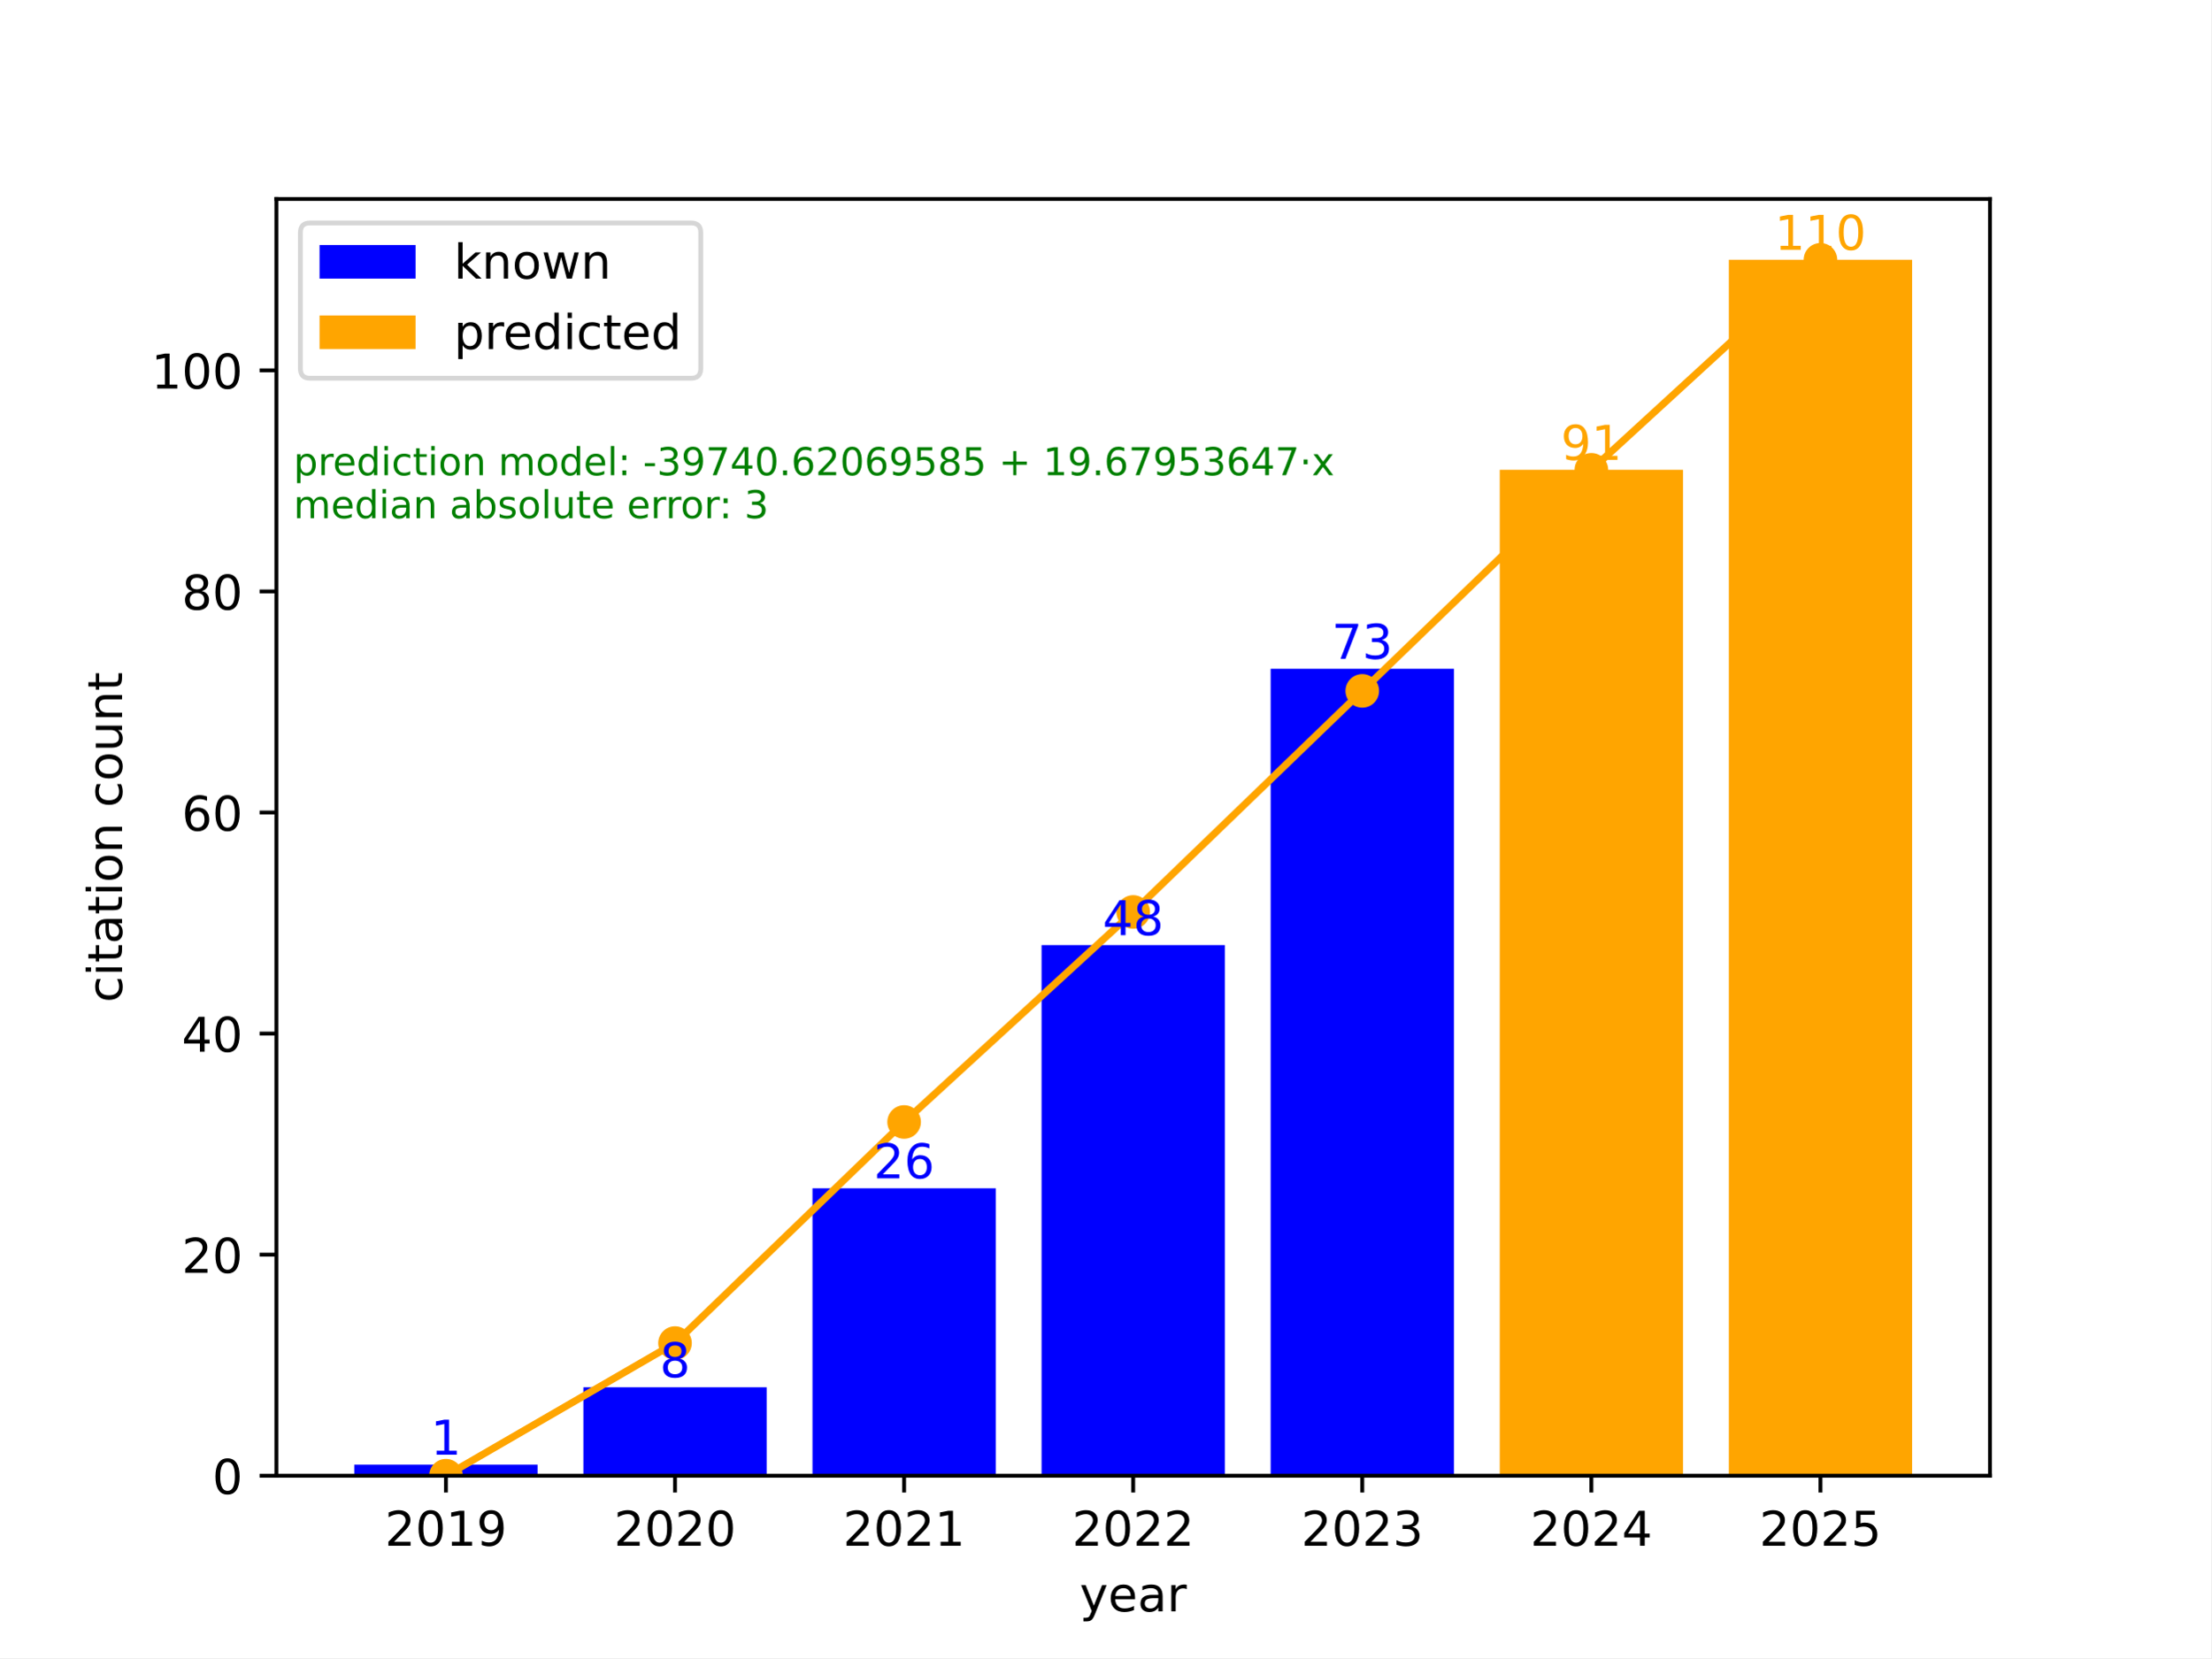
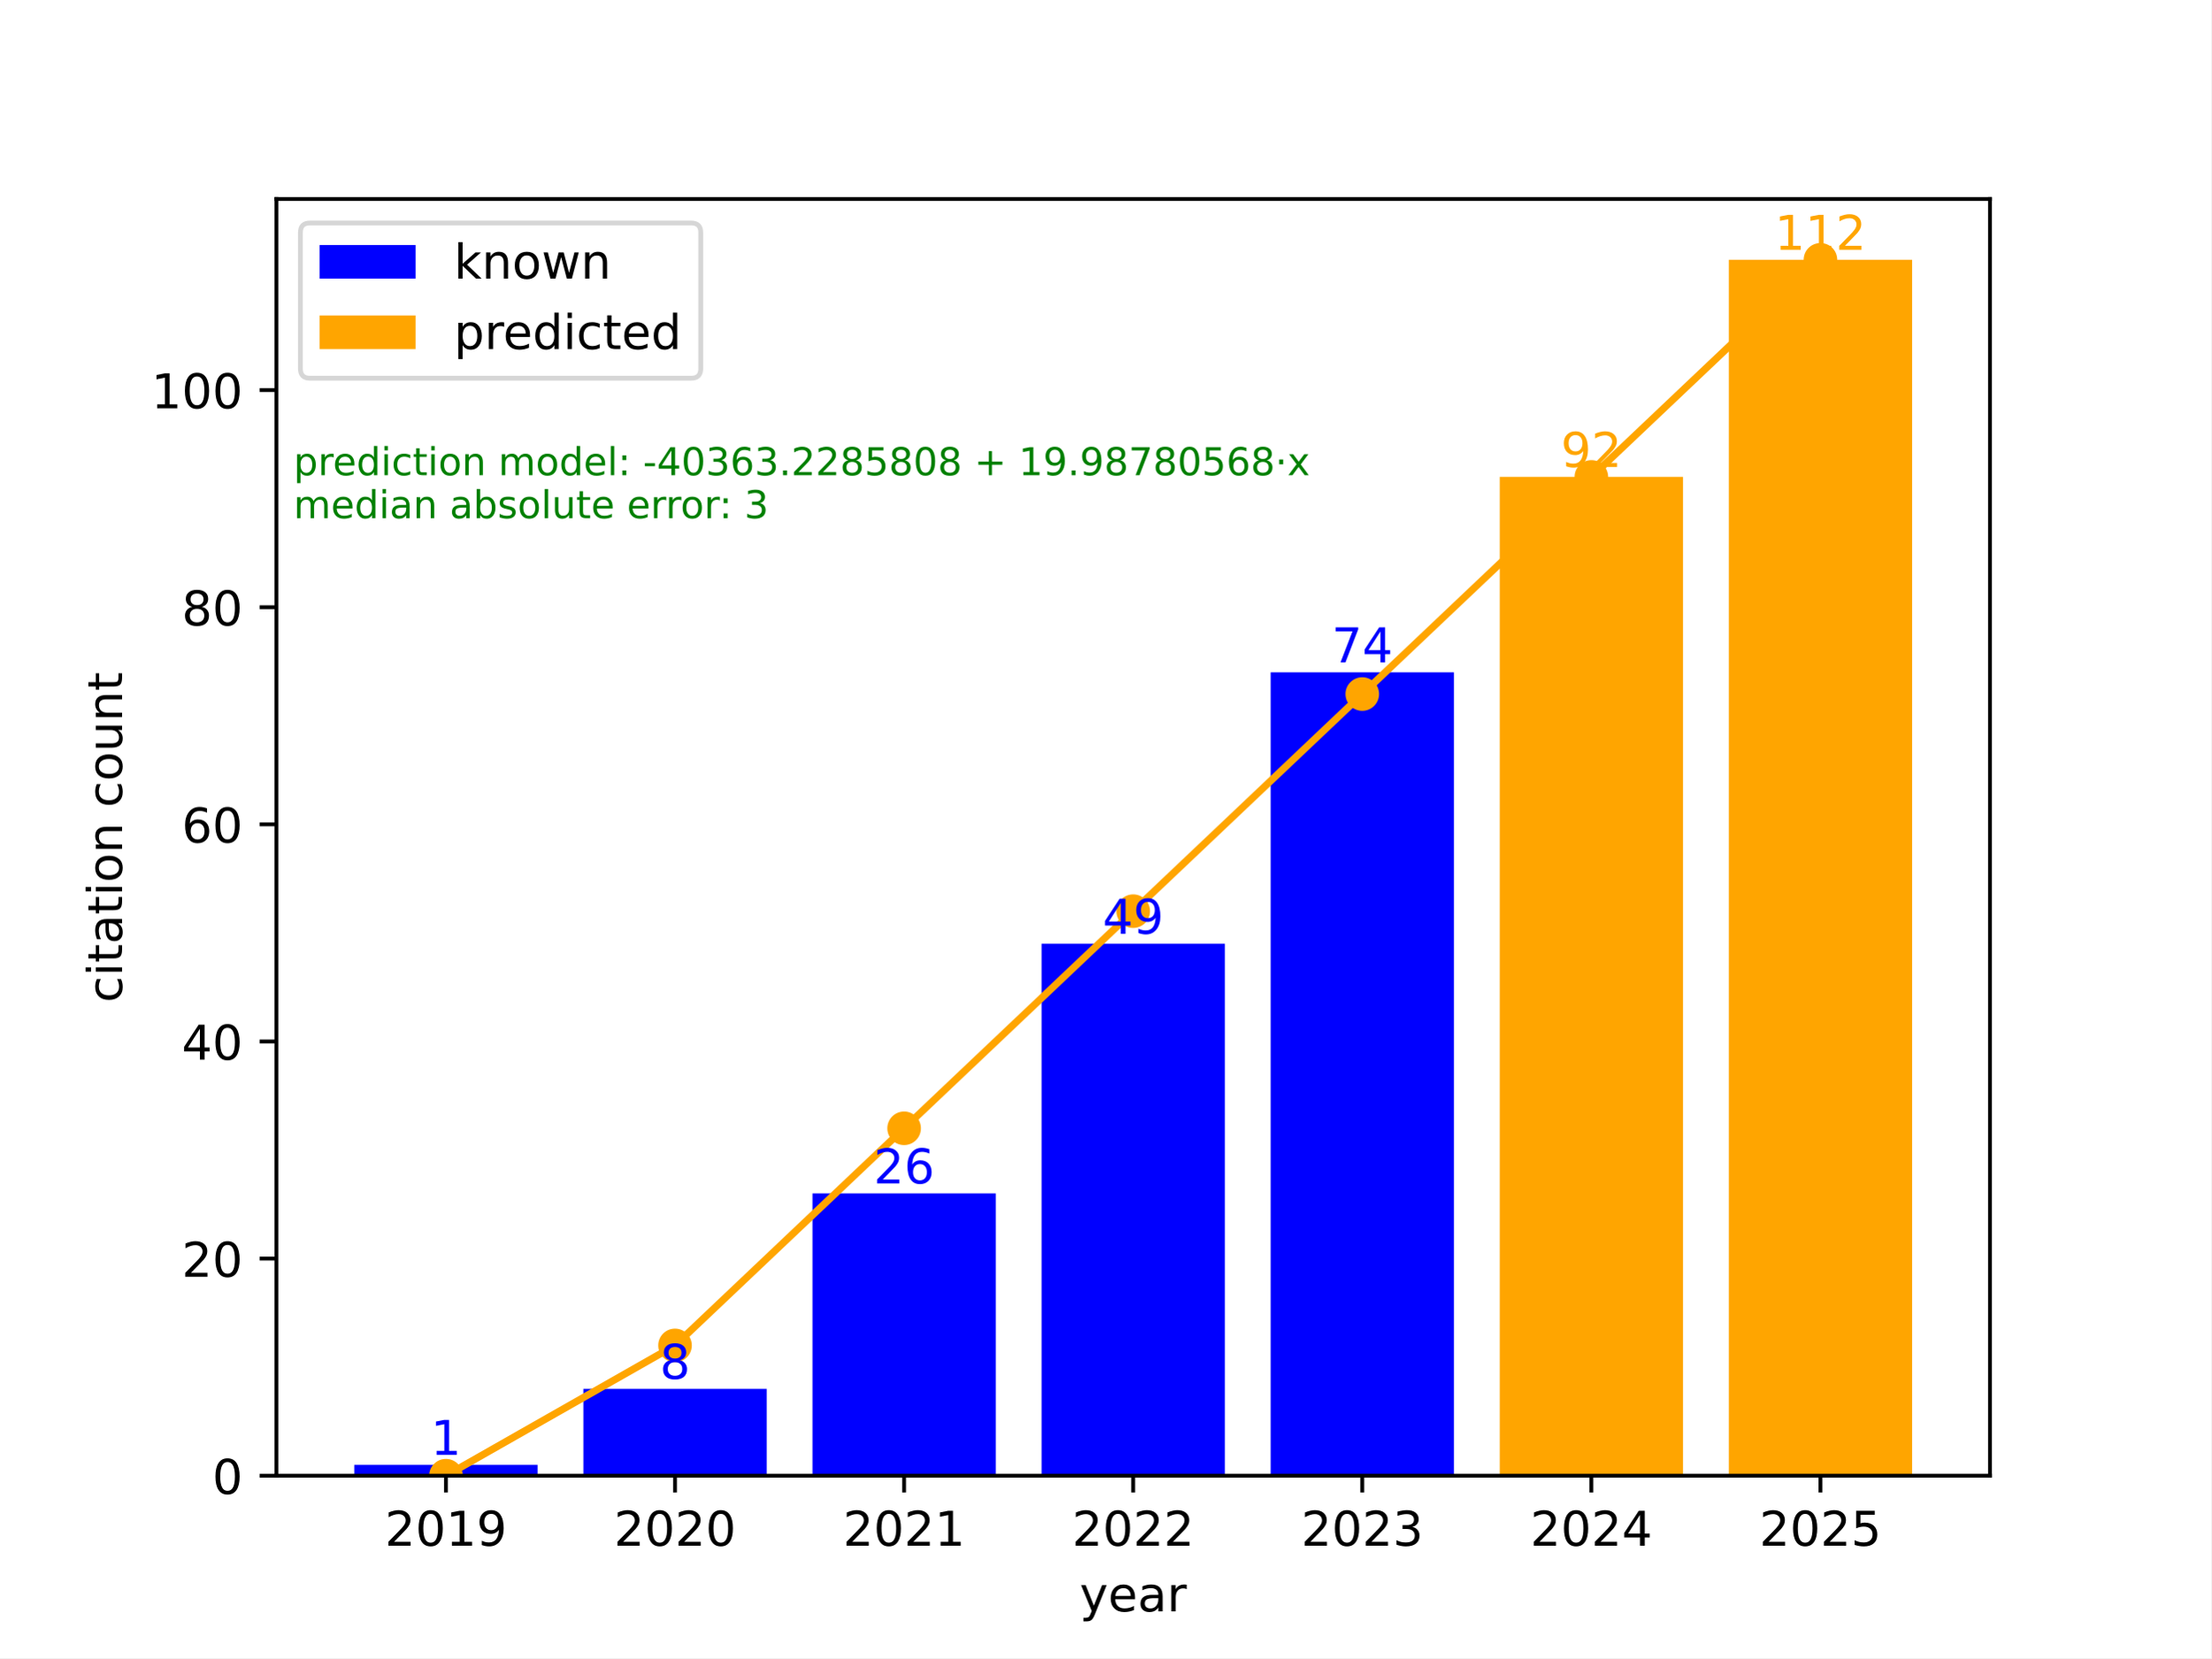
<svg xmlns="http://www.w3.org/2000/svg" xmlns:xlink="http://www.w3.org/1999/xlink" width="460.8pt" height="345.6pt" viewBox="0 0 460.8 345.6" version="1.1">
  <defs>
    <style type="text/css">*{stroke-linejoin: round; stroke-linecap: butt}</style>
  </defs>
  <g id="figure_1">
    <g id="patch_1">
      <path d="M 0 345.6  L 460.8 345.6  L 460.8 0  L 0 0  z " style="fill: #ffffff" />
    </g>
    <g id="axes_1">
      <g id="patch_2">
        <path d="M 57.6 307.584  L 414.72 307.584  L 414.72 41.472  L 57.6 41.472  z " style="fill: #ffffff" />
      </g>
      <g id="patch_3">
-         <path d="M 73.833 307.584  L 112.027 307.584  L 112.027 305.28  L 73.833 305.28  z " clip-path="url(#p1e20d4cf5f)" style="fill: #0000ff" />
+         <path d="M 73.833 307.584  L 112.027 307.584  L 112.027 305.321  L 73.833 305.321  z " clip-path="url(#p5af4ee8d09)" style="fill: #0000ff" />
      </g>
      <g id="patch_4">
-         <path d="M 121.576 307.584  L 159.771 307.584  L 159.771 289.152  L 121.576 289.152  z " clip-path="url(#p1e20d4cf5f)" style="fill: #0000ff" />
+         <path d="M 121.576 307.584  L 159.771 307.584  L 159.771 289.481  L 121.576 289.481  z " clip-path="url(#p5af4ee8d09)" style="fill: #0000ff" />
      </g>
      <g id="patch_5">
-         <path d="M 169.319 307.584  L 207.514 307.584  L 207.514 247.68  L 169.319 247.68  z " clip-path="url(#p1e20d4cf5f)" style="fill: #0000ff" />
+         <path d="M 169.319 307.584  L 207.514 307.584  L 207.514 248.75  L 169.319 248.75  z " clip-path="url(#p5af4ee8d09)" style="fill: #0000ff" />
      </g>
      <g id="patch_6">
-         <path d="M 217.063 307.584  L 255.257 307.584  L 255.257 196.992  L 217.063 196.992  z " clip-path="url(#p1e20d4cf5f)" style="fill: #0000ff" />
+         <path d="M 217.063 307.584  L 255.257 307.584  L 255.257 196.704  L 217.063 196.704  z " clip-path="url(#p5af4ee8d09)" style="fill: #0000ff" />
      </g>
      <g id="patch_7">
-         <path d="M 264.806 307.584  L 303.001 307.584  L 303.001 139.392  L 264.806 139.392  z " clip-path="url(#p1e20d4cf5f)" style="fill: #0000ff" />
+         <path d="M 264.806 307.584  L 303.001 307.584  L 303.001 140.133  L 264.806 140.133  z " clip-path="url(#p5af4ee8d09)" style="fill: #0000ff" />
      </g>
      <g id="patch_8">
-         <path d="M 312.549 307.584  L 350.744 307.584  L 350.744 97.92  L 312.549 97.92  z " clip-path="url(#p1e20d4cf5f)" style="fill: #ffa500" />
+         <path d="M 312.549 307.584  L 350.744 307.584  L 350.744 99.401  L 312.549 99.401  z " clip-path="url(#p5af4ee8d09)" style="fill: #ffa500" />
      </g>
      <g id="patch_9">
-         <path d="M 360.293 307.584  L 398.487 307.584  L 398.487 54.144  L 360.293 54.144  z " clip-path="url(#p1e20d4cf5f)" style="fill: #ffa500" />
+         <path d="M 360.293 307.584  L 398.487 307.584  L 398.487 54.144  L 360.293 54.144  z " clip-path="url(#p5af4ee8d09)" style="fill: #ffa500" />
      </g>
      <g id="PathCollection_1">
        <defs>
-           <path id="m27662191f9" d="M 0 3  C 0.796 3 1.559 2.684 2.121 2.121  C 2.684 1.559 3 0.796 3 0  C 3 -0.796 2.684 -1.559 2.121 -2.121  C 1.559 -2.684 0.796 -3 0 -3  C -0.796 -3 -1.559 -2.684 -2.121 -2.121  C -2.684 -1.559 -3 -0.796 -3 0  C -3 0.796 -2.684 1.559 -2.121 2.121  C -1.559 2.684 -0.796 3 0 3  z " style="stroke: #ffa500" />
+           <path id="m405828adc3" d="M 0 3  C 0.796 3 1.559 2.684 2.121 2.121  C 2.684 1.559 3 0.796 3 0  C 3 -0.796 2.684 -1.559 2.121 -2.121  C 1.559 -2.684 0.796 -3 0 -3  C -0.796 -3 -1.559 -2.684 -2.121 -2.121  C -2.684 -1.559 -3 -0.796 -3 0  C -3 0.796 -2.684 1.559 -2.121 2.121  C -1.559 2.684 -0.796 3 0 3  z " style="stroke: #ffa500" />
        </defs>
-         <g clip-path="url(#p1e20d4cf5f)">
-           <use xlink:href="#m27662191f9" x="92.93" y="307.584" style="fill: #ffa500; stroke: #ffa500" />
-           <use xlink:href="#m27662191f9" x="140.673" y="279.936" style="fill: #ffa500; stroke: #ffa500" />
-           <use xlink:href="#m27662191f9" x="188.417" y="233.856" style="fill: #ffa500; stroke: #ffa500" />
-           <use xlink:href="#m27662191f9" x="236.16" y="190.08" style="fill: #ffa500; stroke: #ffa500" />
-           <use xlink:href="#m27662191f9" x="283.903" y="144" style="fill: #ffa500; stroke: #ffa500" />
-           <use xlink:href="#m27662191f9" x="331.647" y="97.92" style="fill: #ffa500; stroke: #ffa500" />
-           <use xlink:href="#m27662191f9" x="379.39" y="54.144" style="fill: #ffa500; stroke: #ffa500" />
+         <g clip-path="url(#p5af4ee8d09)">
+           <use xlink:href="#m405828adc3" x="92.93" y="307.584" style="fill: #ffa500; stroke: #ffa500" />
+           <use xlink:href="#m405828adc3" x="140.673" y="280.43" style="fill: #ffa500; stroke: #ffa500" />
+           <use xlink:href="#m405828adc3" x="188.417" y="235.173" style="fill: #ffa500; stroke: #ffa500" />
+           <use xlink:href="#m405828adc3" x="236.16" y="189.915" style="fill: #ffa500; stroke: #ffa500" />
+           <use xlink:href="#m405828adc3" x="283.903" y="144.658" style="fill: #ffa500; stroke: #ffa500" />
+           <use xlink:href="#m405828adc3" x="331.647" y="99.401" style="fill: #ffa500; stroke: #ffa500" />
+           <use xlink:href="#m405828adc3" x="379.39" y="54.144" style="fill: #ffa500; stroke: #ffa500" />
        </g>
      </g>
      <g id="matplotlib.axis_1">
        <g id="xtick_1">
          <g id="line2d_1">
            <defs>
-               <path id="m9b0acb7025" d="M 0 0  L 0 3.5  " style="stroke: #000000; stroke-width: 0.8" />
+               <path id="mcadbe5f13e" d="M 0 0  L 0 3.5  " style="stroke: #000000; stroke-width: 0.8" />
            </defs>
            <g>
-               <use xlink:href="#m9b0acb7025" x="92.93" y="307.584" style="stroke: #000000; stroke-width: 0.8" />
+               <use xlink:href="#mcadbe5f13e" x="92.93" y="307.584" style="stroke: #000000; stroke-width: 0.8" />
            </g>
          </g>
          <g id="text_1">
            <g transform="translate(80.20505 322.1824) scale(0.1 -0.1)">
              <defs>
                <path id="DejaVuSans-32" d="M 1228 531  L 3431 531  L 3431 0  L 469 0  L 469 531  Q 828 903 1448 1529  Q 2069 2156 2228 2338  Q 2531 2678 2651 2914  Q 2772 3150 2772 3378  Q 2772 3750 2511 3984  Q 2250 4219 1831 4219  Q 1534 4219 1204 4116  Q 875 4013 500 3803  L 500 4441  Q 881 4594 1212 4672  Q 1544 4750 1819 4750  Q 2544 4750 2975 4387  Q 3406 4025 3406 3419  Q 3406 3131 3298 2873  Q 3191 2616 2906 2266  Q 2828 2175 2409 1742  Q 1991 1309 1228 531  z " transform="scale(0.015625)" />
                <path id="DejaVuSans-30" d="M 2034 4250  Q 1547 4250 1301 3770  Q 1056 3291 1056 2328  Q 1056 1369 1301 889  Q 1547 409 2034 409  Q 2525 409 2770 889  Q 3016 1369 3016 2328  Q 3016 3291 2770 3770  Q 2525 4250 2034 4250  z M 2034 4750  Q 2819 4750 3233 4129  Q 3647 3509 3647 2328  Q 3647 1150 3233 529  Q 2819 -91 2034 -91  Q 1250 -91 836 529  Q 422 1150 422 2328  Q 422 3509 836 4129  Q 1250 4750 2034 4750  z " transform="scale(0.015625)" />
                <path id="DejaVuSans-31" d="M 794 531  L 1825 531  L 1825 4091  L 703 3866  L 703 4441  L 1819 4666  L 2450 4666  L 2450 531  L 3481 531  L 3481 0  L 794 0  L 794 531  z " transform="scale(0.015625)" />
                <path id="DejaVuSans-39" d="M 703 97  L 703 672  Q 941 559 1184 500  Q 1428 441 1663 441  Q 2288 441 2617 861  Q 2947 1281 2994 2138  Q 2813 1869 2534 1725  Q 2256 1581 1919 1581  Q 1219 1581 811 2004  Q 403 2428 403 3163  Q 403 3881 828 4315  Q 1253 4750 1959 4750  Q 2769 4750 3195 4129  Q 3622 3509 3622 2328  Q 3622 1225 3098 567  Q 2575 -91 1691 -91  Q 1453 -91 1209 -44  Q 966 3 703 97  z M 1959 2075  Q 2384 2075 2632 2365  Q 2881 2656 2881 3163  Q 2881 3666 2632 3958  Q 2384 4250 1959 4250  Q 1534 4250 1286 3958  Q 1038 3666 1038 3163  Q 1038 2656 1286 2365  Q 1534 2075 1959 2075  z " transform="scale(0.015625)" />
              </defs>
              <use xlink:href="#DejaVuSans-32" />
              <use xlink:href="#DejaVuSans-30" x="63.623" />
              <use xlink:href="#DejaVuSans-31" x="127.246" />
              <use xlink:href="#DejaVuSans-39" x="190.869" />
            </g>
          </g>
        </g>
        <g id="xtick_2">
          <g id="line2d_2">
            <g>
-               <use xlink:href="#m9b0acb7025" x="140.673" y="307.584" style="stroke: #000000; stroke-width: 0.8" />
+               <use xlink:href="#mcadbe5f13e" x="140.673" y="307.584" style="stroke: #000000; stroke-width: 0.8" />
            </g>
          </g>
          <g id="text_2">
            <g transform="translate(127.9484 322.1824) scale(0.1 -0.1)">
              <use xlink:href="#DejaVuSans-32" />
              <use xlink:href="#DejaVuSans-30" x="63.623" />
              <use xlink:href="#DejaVuSans-32" x="127.246" />
              <use xlink:href="#DejaVuSans-30" x="190.869" />
            </g>
          </g>
        </g>
        <g id="xtick_3">
          <g id="line2d_3">
            <g>
-               <use xlink:href="#m9b0acb7025" x="188.417" y="307.584" style="stroke: #000000; stroke-width: 0.8" />
+               <use xlink:href="#mcadbe5f13e" x="188.417" y="307.584" style="stroke: #000000; stroke-width: 0.8" />
            </g>
          </g>
          <g id="text_3">
            <g transform="translate(175.6917 322.1824) scale(0.1 -0.1)">
              <use xlink:href="#DejaVuSans-32" />
              <use xlink:href="#DejaVuSans-30" x="63.623" />
              <use xlink:href="#DejaVuSans-32" x="127.246" />
              <use xlink:href="#DejaVuSans-31" x="190.869" />
            </g>
          </g>
        </g>
        <g id="xtick_4">
          <g id="line2d_4">
            <g>
-               <use xlink:href="#m9b0acb7025" x="236.16" y="307.584" style="stroke: #000000; stroke-width: 0.8" />
+               <use xlink:href="#mcadbe5f13e" x="236.16" y="307.584" style="stroke: #000000; stroke-width: 0.8" />
            </g>
          </g>
          <g id="text_4">
            <g transform="translate(223.435 322.1824) scale(0.1 -0.1)">
              <use xlink:href="#DejaVuSans-32" />
              <use xlink:href="#DejaVuSans-30" x="63.623" />
              <use xlink:href="#DejaVuSans-32" x="127.246" />
              <use xlink:href="#DejaVuSans-32" x="190.869" />
            </g>
          </g>
        </g>
        <g id="xtick_5">
          <g id="line2d_5">
            <g>
-               <use xlink:href="#m9b0acb7025" x="283.903" y="307.584" style="stroke: #000000; stroke-width: 0.8" />
+               <use xlink:href="#mcadbe5f13e" x="283.903" y="307.584" style="stroke: #000000; stroke-width: 0.8" />
            </g>
          </g>
          <g id="text_5">
            <g transform="translate(271.1783 322.1824) scale(0.1 -0.1)">
              <defs>
                <path id="DejaVuSans-33" d="M 2597 2516  Q 3050 2419 3304 2112  Q 3559 1806 3559 1356  Q 3559 666 3084 287  Q 2609 -91 1734 -91  Q 1441 -91 1130 -33  Q 819 25 488 141  L 488 750  Q 750 597 1062 519  Q 1375 441 1716 441  Q 2309 441 2620 675  Q 2931 909 2931 1356  Q 2931 1769 2642 2001  Q 2353 2234 1838 2234  L 1294 2234  L 1294 2753  L 1863 2753  Q 2328 2753 2575 2939  Q 2822 3125 2822 3475  Q 2822 3834 2567 4026  Q 2313 4219 1838 4219  Q 1578 4219 1281 4162  Q 984 4106 628 3988  L 628 4550  Q 988 4650 1302 4700  Q 1616 4750 1894 4750  Q 2613 4750 3031 4423  Q 3450 4097 3450 3541  Q 3450 3153 3228 2886  Q 3006 2619 2597 2516  z " transform="scale(0.015625)" />
              </defs>
              <use xlink:href="#DejaVuSans-32" />
              <use xlink:href="#DejaVuSans-30" x="63.623" />
              <use xlink:href="#DejaVuSans-32" x="127.246" />
              <use xlink:href="#DejaVuSans-33" x="190.869" />
            </g>
          </g>
        </g>
        <g id="xtick_6">
          <g id="line2d_6">
            <g>
-               <use xlink:href="#m9b0acb7025" x="331.647" y="307.584" style="stroke: #000000; stroke-width: 0.8" />
+               <use xlink:href="#mcadbe5f13e" x="331.647" y="307.584" style="stroke: #000000; stroke-width: 0.8" />
            </g>
          </g>
          <g id="text_6">
            <g transform="translate(318.9216 322.1824) scale(0.1 -0.1)">
              <defs>
                <path id="DejaVuSans-34" d="M 2419 4116  L 825 1625  L 2419 1625  L 2419 4116  z M 2253 4666  L 3047 4666  L 3047 1625  L 3713 1625  L 3713 1100  L 3047 1100  L 3047 0  L 2419 0  L 2419 1100  L 313 1100  L 313 1709  L 2253 4666  z " transform="scale(0.015625)" />
              </defs>
              <use xlink:href="#DejaVuSans-32" />
              <use xlink:href="#DejaVuSans-30" x="63.623" />
              <use xlink:href="#DejaVuSans-32" x="127.246" />
              <use xlink:href="#DejaVuSans-34" x="190.869" />
            </g>
          </g>
        </g>
        <g id="xtick_7">
          <g id="line2d_7">
            <g>
-               <use xlink:href="#m9b0acb7025" x="379.39" y="307.584" style="stroke: #000000; stroke-width: 0.8" />
+               <use xlink:href="#mcadbe5f13e" x="379.39" y="307.584" style="stroke: #000000; stroke-width: 0.8" />
            </g>
          </g>
          <g id="text_7">
            <g transform="translate(366.6649 322.1824) scale(0.1 -0.1)">
              <defs>
                <path id="DejaVuSans-35" d="M 691 4666  L 3169 4666  L 3169 4134  L 1269 4134  L 1269 2991  Q 1406 3038 1543 3061  Q 1681 3084 1819 3084  Q 2600 3084 3056 2656  Q 3513 2228 3513 1497  Q 3513 744 3044 326  Q 2575 -91 1722 -91  Q 1428 -91 1123 -41  Q 819 9 494 109  L 494 744  Q 775 591 1075 516  Q 1375 441 1709 441  Q 2250 441 2565 725  Q 2881 1009 2881 1497  Q 2881 1984 2565 2268  Q 2250 2553 1709 2553  Q 1456 2553 1204 2497  Q 953 2441 691 2322  L 691 4666  z " transform="scale(0.015625)" />
              </defs>
              <use xlink:href="#DejaVuSans-32" />
              <use xlink:href="#DejaVuSans-30" x="63.623" />
              <use xlink:href="#DejaVuSans-32" x="127.246" />
              <use xlink:href="#DejaVuSans-35" x="190.869" />
            </g>
          </g>
        </g>
        <g id="text_8">
          <g transform="translate(225.0045 335.8606) scale(0.1 -0.1)">
            <defs>
              <path id="DejaVuSans-79" d="M 2059 -325  Q 1816 -950 1584 -1140  Q 1353 -1331 966 -1331  L 506 -1331  L 506 -850  L 844 -850  Q 1081 -850 1212 -737  Q 1344 -625 1503 -206  L 1606 56  L 191 3500  L 800 3500  L 1894 763  L 2988 3500  L 3597 3500  L 2059 -325  z " transform="scale(0.015625)" />
              <path id="DejaVuSans-65" d="M 3597 1894  L 3597 1613  L 953 1613  Q 991 1019 1311 708  Q 1631 397 2203 397  Q 2534 397 2845 478  Q 3156 559 3463 722  L 3463 178  Q 3153 47 2828 -22  Q 2503 -91 2169 -91  Q 1331 -91 842 396  Q 353 884 353 1716  Q 353 2575 817 3079  Q 1281 3584 2069 3584  Q 2775 3584 3186 3129  Q 3597 2675 3597 1894  z M 3022 2063  Q 3016 2534 2758 2815  Q 2500 3097 2075 3097  Q 1594 3097 1305 2825  Q 1016 2553 972 2059  L 3022 2063  z " transform="scale(0.015625)" />
              <path id="DejaVuSans-61" d="M 2194 1759  Q 1497 1759 1228 1600  Q 959 1441 959 1056  Q 959 750 1161 570  Q 1363 391 1709 391  Q 2188 391 2477 730  Q 2766 1069 2766 1631  L 2766 1759  L 2194 1759  z M 3341 1997  L 3341 0  L 2766 0  L 2766 531  Q 2569 213 2275 61  Q 1981 -91 1556 -91  Q 1019 -91 701 211  Q 384 513 384 1019  Q 384 1609 779 1909  Q 1175 2209 1959 2209  L 2766 2209  L 2766 2266  Q 2766 2663 2505 2880  Q 2244 3097 1772 3097  Q 1472 3097 1187 3025  Q 903 2953 641 2809  L 641 3341  Q 956 3463 1253 3523  Q 1550 3584 1831 3584  Q 2591 3584 2966 3190  Q 3341 2797 3341 1997  z " transform="scale(0.015625)" />
              <path id="DejaVuSans-72" d="M 2631 2963  Q 2534 3019 2420 3045  Q 2306 3072 2169 3072  Q 1681 3072 1420 2755  Q 1159 2438 1159 1844  L 1159 0  L 581 0  L 581 3500  L 1159 3500  L 1159 2956  Q 1341 3275 1631 3429  Q 1922 3584 2338 3584  Q 2397 3584 2469 3576  Q 2541 3569 2628 3553  L 2631 2963  z " transform="scale(0.015625)" />
            </defs>
            <use xlink:href="#DejaVuSans-79" />
            <use xlink:href="#DejaVuSans-65" x="59.18" />
            <use xlink:href="#DejaVuSans-61" x="120.703" />
            <use xlink:href="#DejaVuSans-72" x="181.982" />
          </g>
        </g>
      </g>
      <g id="matplotlib.axis_2">
        <g id="ytick_1">
          <g id="line2d_8">
            <defs>
-               <path id="mfcc739444a" d="M 0 0  L -3.5 0  " style="stroke: #000000; stroke-width: 0.8" />
+               <path id="mfde6948ebb" d="M 0 0  L -3.5 0  " style="stroke: #000000; stroke-width: 0.8" />
            </defs>
            <g>
-               <use xlink:href="#mfcc739444a" x="57.6" y="307.584" style="stroke: #000000; stroke-width: 0.8" />
+               <use xlink:href="#mfde6948ebb" x="57.6" y="307.584" style="stroke: #000000; stroke-width: 0.8" />
            </g>
          </g>
          <g id="text_9">
            <g transform="translate(44.2375 311.3832) scale(0.1 -0.1)">
              <use xlink:href="#DejaVuSans-30" />
            </g>
          </g>
        </g>
        <g id="ytick_2">
          <g id="line2d_9">
            <g>
-               <use xlink:href="#mfcc739444a" x="57.6" y="261.504" style="stroke: #000000; stroke-width: 0.8" />
+               <use xlink:href="#mfde6948ebb" x="57.6" y="262.327" style="stroke: #000000; stroke-width: 0.8" />
            </g>
          </g>
          <g id="text_10">
-             <g transform="translate(37.875 265.3032) scale(0.1 -0.1)">
+             <g transform="translate(37.875 266.1261) scale(0.1 -0.1)">
              <use xlink:href="#DejaVuSans-32" />
              <use xlink:href="#DejaVuSans-30" x="63.623" />
            </g>
          </g>
        </g>
        <g id="ytick_3">
          <g id="line2d_10">
            <g>
-               <use xlink:href="#mfcc739444a" x="57.6" y="215.424" style="stroke: #000000; stroke-width: 0.8" />
+               <use xlink:href="#mfde6948ebb" x="57.6" y="217.07" style="stroke: #000000; stroke-width: 0.8" />
            </g>
          </g>
          <g id="text_11">
-             <g transform="translate(37.875 219.2232) scale(0.1 -0.1)">
+             <g transform="translate(37.875 220.8689) scale(0.1 -0.1)">
              <use xlink:href="#DejaVuSans-34" />
              <use xlink:href="#DejaVuSans-30" x="63.623" />
            </g>
          </g>
        </g>
        <g id="ytick_4">
          <g id="line2d_11">
            <g>
-               <use xlink:href="#mfcc739444a" x="57.6" y="169.344" style="stroke: #000000; stroke-width: 0.8" />
+               <use xlink:href="#mfde6948ebb" x="57.6" y="171.813" style="stroke: #000000; stroke-width: 0.8" />
            </g>
          </g>
          <g id="text_12">
-             <g transform="translate(37.875 173.1432) scale(0.1 -0.1)">
+             <g transform="translate(37.875 175.6118) scale(0.1 -0.1)">
              <defs>
                <path id="DejaVuSans-36" d="M 2113 2584  Q 1688 2584 1439 2293  Q 1191 2003 1191 1497  Q 1191 994 1439 701  Q 1688 409 2113 409  Q 2538 409 2786 701  Q 3034 994 3034 1497  Q 3034 2003 2786 2293  Q 2538 2584 2113 2584  z M 3366 4563  L 3366 3988  Q 3128 4100 2886 4159  Q 2644 4219 2406 4219  Q 1781 4219 1451 3797  Q 1122 3375 1075 2522  Q 1259 2794 1537 2939  Q 1816 3084 2150 3084  Q 2853 3084 3261 2657  Q 3669 2231 3669 1497  Q 3669 778 3244 343  Q 2819 -91 2113 -91  Q 1303 -91 875 529  Q 447 1150 447 2328  Q 447 3434 972 4092  Q 1497 4750 2381 4750  Q 2619 4750 2861 4703  Q 3103 4656 3366 4563  z " transform="scale(0.015625)" />
              </defs>
              <use xlink:href="#DejaVuSans-36" />
              <use xlink:href="#DejaVuSans-30" x="63.623" />
            </g>
          </g>
        </g>
        <g id="ytick_5">
          <g id="line2d_12">
            <g>
-               <use xlink:href="#mfcc739444a" x="57.6" y="123.264" style="stroke: #000000; stroke-width: 0.8" />
+               <use xlink:href="#mfde6948ebb" x="57.6" y="126.555" style="stroke: #000000; stroke-width: 0.8" />
            </g>
          </g>
          <g id="text_13">
-             <g transform="translate(37.875 127.0632) scale(0.1 -0.1)">
+             <g transform="translate(37.875 130.3546) scale(0.1 -0.1)">
              <defs>
                <path id="DejaVuSans-38" d="M 2034 2216  Q 1584 2216 1326 1975  Q 1069 1734 1069 1313  Q 1069 891 1326 650  Q 1584 409 2034 409  Q 2484 409 2743 651  Q 3003 894 3003 1313  Q 3003 1734 2745 1975  Q 2488 2216 2034 2216  z M 1403 2484  Q 997 2584 770 2862  Q 544 3141 544 3541  Q 544 4100 942 4425  Q 1341 4750 2034 4750  Q 2731 4750 3128 4425  Q 3525 4100 3525 3541  Q 3525 3141 3298 2862  Q 3072 2584 2669 2484  Q 3125 2378 3379 2068  Q 3634 1759 3634 1313  Q 3634 634 3220 271  Q 2806 -91 2034 -91  Q 1263 -91 848 271  Q 434 634 434 1313  Q 434 1759 690 2068  Q 947 2378 1403 2484  z M 1172 3481  Q 1172 3119 1398 2916  Q 1625 2713 2034 2713  Q 2441 2713 2670 2916  Q 2900 3119 2900 3481  Q 2900 3844 2670 4047  Q 2441 4250 2034 4250  Q 1625 4250 1398 4047  Q 1172 3844 1172 3481  z " transform="scale(0.015625)" />
              </defs>
              <use xlink:href="#DejaVuSans-38" />
              <use xlink:href="#DejaVuSans-30" x="63.623" />
            </g>
          </g>
        </g>
        <g id="ytick_6">
          <g id="line2d_13">
            <g>
-               <use xlink:href="#mfcc739444a" x="57.6" y="77.184" style="stroke: #000000; stroke-width: 0.8" />
+               <use xlink:href="#mfde6948ebb" x="57.6" y="81.298" style="stroke: #000000; stroke-width: 0.8" />
            </g>
          </g>
          <g id="text_14">
-             <g transform="translate(31.5125 80.98322) scale(0.1 -0.1)">
+             <g transform="translate(31.5125 85.0975) scale(0.1 -0.1)">
              <use xlink:href="#DejaVuSans-31" />
              <use xlink:href="#DejaVuSans-30" x="63.623" />
              <use xlink:href="#DejaVuSans-30" x="127.246" />
            </g>
          </g>
        </g>
        <g id="text_15">
          <g transform="translate(25.43281 208.9632) rotate(-90) scale(0.1 -0.1)">
            <defs>
              <path id="DejaVuSans-63" d="M 3122 3366  L 3122 2828  Q 2878 2963 2633 3030  Q 2388 3097 2138 3097  Q 1578 3097 1268 2742  Q 959 2388 959 1747  Q 959 1106 1268 751  Q 1578 397 2138 397  Q 2388 397 2633 464  Q 2878 531 3122 666  L 3122 134  Q 2881 22 2623 -34  Q 2366 -91 2075 -91  Q 1284 -91 818 406  Q 353 903 353 1747  Q 353 2603 823 3093  Q 1294 3584 2113 3584  Q 2378 3584 2631 3529  Q 2884 3475 3122 3366  z " transform="scale(0.015625)" />
              <path id="DejaVuSans-69" d="M 603 3500  L 1178 3500  L 1178 0  L 603 0  L 603 3500  z M 603 4863  L 1178 4863  L 1178 4134  L 603 4134  L 603 4863  z " transform="scale(0.015625)" />
              <path id="DejaVuSans-74" d="M 1172 4494  L 1172 3500  L 2356 3500  L 2356 3053  L 1172 3053  L 1172 1153  Q 1172 725 1289 603  Q 1406 481 1766 481  L 2356 481  L 2356 0  L 1766 0  Q 1100 0 847 248  Q 594 497 594 1153  L 594 3053  L 172 3053  L 172 3500  L 594 3500  L 594 4494  L 1172 4494  z " transform="scale(0.015625)" />
              <path id="DejaVuSans-6f" d="M 1959 3097  Q 1497 3097 1228 2736  Q 959 2375 959 1747  Q 959 1119 1226 758  Q 1494 397 1959 397  Q 2419 397 2687 759  Q 2956 1122 2956 1747  Q 2956 2369 2687 2733  Q 2419 3097 1959 3097  z M 1959 3584  Q 2709 3584 3137 3096  Q 3566 2609 3566 1747  Q 3566 888 3137 398  Q 2709 -91 1959 -91  Q 1206 -91 779 398  Q 353 888 353 1747  Q 353 2609 779 3096  Q 1206 3584 1959 3584  z " transform="scale(0.015625)" />
              <path id="DejaVuSans-6e" d="M 3513 2113  L 3513 0  L 2938 0  L 2938 2094  Q 2938 2591 2744 2837  Q 2550 3084 2163 3084  Q 1697 3084 1428 2787  Q 1159 2491 1159 1978  L 1159 0  L 581 0  L 581 3500  L 1159 3500  L 1159 2956  Q 1366 3272 1645 3428  Q 1925 3584 2291 3584  Q 2894 3584 3203 3211  Q 3513 2838 3513 2113  z " transform="scale(0.015625)" />
              <path id="DejaVuSans-20" transform="scale(0.015625)" />
              <path id="DejaVuSans-75" d="M 544 1381  L 544 3500  L 1119 3500  L 1119 1403  Q 1119 906 1312 657  Q 1506 409 1894 409  Q 2359 409 2629 706  Q 2900 1003 2900 1516  L 2900 3500  L 3475 3500  L 3475 0  L 2900 0  L 2900 538  Q 2691 219 2414 64  Q 2138 -91 1772 -91  Q 1169 -91 856 284  Q 544 659 544 1381  z M 1991 3584  L 1991 3584  z " transform="scale(0.015625)" />
            </defs>
            <use xlink:href="#DejaVuSans-63" />
            <use xlink:href="#DejaVuSans-69" x="54.98" />
            <use xlink:href="#DejaVuSans-74" x="82.764" />
            <use xlink:href="#DejaVuSans-61" x="121.973" />
            <use xlink:href="#DejaVuSans-74" x="183.252" />
            <use xlink:href="#DejaVuSans-69" x="222.461" />
            <use xlink:href="#DejaVuSans-6f" x="250.244" />
            <use xlink:href="#DejaVuSans-6e" x="311.426" />
            <use xlink:href="#DejaVuSans-20" x="374.805" />
            <use xlink:href="#DejaVuSans-63" x="406.592" />
            <use xlink:href="#DejaVuSans-6f" x="461.572" />
            <use xlink:href="#DejaVuSans-75" x="522.754" />
            <use xlink:href="#DejaVuSans-6e" x="586.133" />
            <use xlink:href="#DejaVuSans-74" x="649.512" />
          </g>
        </g>
      </g>
      <g id="line2d_14">
-         <path d="M 92.93 307.584  L 140.673 279.936  L 188.417 233.856  L 236.16 190.08  L 283.903 144  L 331.647 97.92  L 379.39 54.144  " clip-path="url(#p1e20d4cf5f)" style="fill: none; stroke: #ffa500; stroke-width: 1.5; stroke-linecap: square" />
+         <path d="M 92.93 307.584  L 140.673 280.43  L 188.417 235.173  L 236.16 189.915  L 283.903 144.658  L 331.647 99.401  L 379.39 54.144  " clip-path="url(#p5af4ee8d09)" style="fill: none; stroke: #ffa500; stroke-width: 1.5; stroke-linecap: square" />
      </g>
      <g id="patch_10">
        <path d="M 57.6 307.584  L 57.6 41.472  " style="fill: none; stroke: #000000; stroke-width: 0.8; stroke-linejoin: miter; stroke-linecap: square" />
      </g>
      <g id="patch_11">
        <path d="M 414.72 307.584  L 414.72 41.472  " style="fill: none; stroke: #000000; stroke-width: 0.8; stroke-linejoin: miter; stroke-linecap: square" />
      </g>
      <g id="patch_12">
        <path d="M 57.6 307.584  L 414.72 307.584  " style="fill: none; stroke: #000000; stroke-width: 0.8; stroke-linejoin: miter; stroke-linecap: square" />
      </g>
      <g id="patch_13">
        <path d="M 57.6 41.472  L 414.72 41.472  " style="fill: none; stroke: #000000; stroke-width: 0.8; stroke-linejoin: miter; stroke-linecap: square" />
      </g>
      <g id="text_16">
-         <g style="fill: #0000ff" transform="translate(89.7488 303.2003) scale(0.1 -0.1)">
+         <g style="fill: #0000ff" transform="translate(89.7488 303.2415) scale(0.1 -0.1)">
          <use xlink:href="#DejaVuSans-31" />
        </g>
      </g>
      <g id="text_17">
-         <g style="fill: #0000ff" transform="translate(137.4921 287.0723) scale(0.1 -0.1)">
+         <g style="fill: #0000ff" transform="translate(137.4921 287.4015) scale(0.1 -0.1)">
          <use xlink:href="#DejaVuSans-38" />
        </g>
      </g>
      <g id="text_18">
-         <g style="fill: #0000ff" transform="translate(182.0542 245.6003) scale(0.1 -0.1)">
+         <g style="fill: #0000ff" transform="translate(182.0542 246.67) scale(0.1 -0.1)">
          <use xlink:href="#DejaVuSans-32" />
          <use xlink:href="#DejaVuSans-36" x="63.623" />
        </g>
      </g>
      <g id="text_19">
-         <g style="fill: #0000ff" transform="translate(229.7975 194.9123) scale(0.1 -0.1)">
+         <g style="fill: #0000ff" transform="translate(229.7975 194.6243) scale(0.1 -0.1)">
          <use xlink:href="#DejaVuSans-34" />
-           <use xlink:href="#DejaVuSans-38" x="63.623" />
+           <use xlink:href="#DejaVuSans-39" x="63.623" />
        </g>
      </g>
      <g id="text_20">
-         <g style="fill: #0000ff" transform="translate(277.5408 137.3123) scale(0.1 -0.1)">
+         <g style="fill: #0000ff" transform="translate(277.5408 138.0529) scale(0.1 -0.1)">
          <defs>
            <path id="DejaVuSans-37" d="M 525 4666  L 3525 4666  L 3525 4397  L 1831 0  L 1172 0  L 2766 4134  L 525 4134  L 525 4666  z " transform="scale(0.015625)" />
          </defs>
          <use xlink:href="#DejaVuSans-37" />
-           <use xlink:href="#DejaVuSans-33" x="63.623" />
+           <use xlink:href="#DejaVuSans-34" x="63.623" />
        </g>
      </g>
      <g id="text_21">
-         <g style="fill: #ffa500" transform="translate(325.2841 95.84031) scale(0.1 -0.1)">
+         <g style="fill: #ffa500" transform="translate(325.2841 97.32146) scale(0.1 -0.1)">
          <use xlink:href="#DejaVuSans-39" />
-           <use xlink:href="#DejaVuSans-31" x="63.623" />
+           <use xlink:href="#DejaVuSans-32" x="63.623" />
        </g>
      </g>
      <g id="text_22">
        <g style="fill: #ffa500" transform="translate(369.8462 52.06431) scale(0.1 -0.1)">
          <use xlink:href="#DejaVuSans-31" />
          <use xlink:href="#DejaVuSans-31" x="63.623" />
-           <use xlink:href="#DejaVuSans-30" x="127.246" />
+           <use xlink:href="#DejaVuSans-32" x="127.246" />
        </g>
      </g>
      <g id="text_23">
        <g style="fill: #008000" transform="translate(61.1712 99.04175) scale(0.08 -0.08)">
          <defs>
            <path id="DejaVuSans-70" d="M 1159 525  L 1159 -1331  L 581 -1331  L 581 3500  L 1159 3500  L 1159 2969  Q 1341 3281 1617 3432  Q 1894 3584 2278 3584  Q 2916 3584 3314 3078  Q 3713 2572 3713 1747  Q 3713 922 3314 415  Q 2916 -91 2278 -91  Q 1894 -91 1617 61  Q 1341 213 1159 525  z M 3116 1747  Q 3116 2381 2855 2742  Q 2594 3103 2138 3103  Q 1681 3103 1420 2742  Q 1159 2381 1159 1747  Q 1159 1113 1420 752  Q 1681 391 2138 391  Q 2594 391 2855 752  Q 3116 1113 3116 1747  z " transform="scale(0.015625)" />
            <path id="DejaVuSans-64" d="M 2906 2969  L 2906 4863  L 3481 4863  L 3481 0  L 2906 0  L 2906 525  Q 2725 213 2448 61  Q 2172 -91 1784 -91  Q 1150 -91 751 415  Q 353 922 353 1747  Q 353 2572 751 3078  Q 1150 3584 1784 3584  Q 2172 3584 2448 3432  Q 2725 3281 2906 2969  z M 947 1747  Q 947 1113 1208 752  Q 1469 391 1925 391  Q 2381 391 2643 752  Q 2906 1113 2906 1747  Q 2906 2381 2643 2742  Q 2381 3103 1925 3103  Q 1469 3103 1208 2742  Q 947 2381 947 1747  z " transform="scale(0.015625)" />
            <path id="DejaVuSans-6d" d="M 3328 2828  Q 3544 3216 3844 3400  Q 4144 3584 4550 3584  Q 5097 3584 5394 3201  Q 5691 2819 5691 2113  L 5691 0  L 5113 0  L 5113 2094  Q 5113 2597 4934 2840  Q 4756 3084 4391 3084  Q 3944 3084 3684 2787  Q 3425 2491 3425 1978  L 3425 0  L 2847 0  L 2847 2094  Q 2847 2600 2669 2842  Q 2491 3084 2119 3084  Q 1678 3084 1418 2786  Q 1159 2488 1159 1978  L 1159 0  L 581 0  L 581 3500  L 1159 3500  L 1159 2956  Q 1356 3278 1631 3431  Q 1906 3584 2284 3584  Q 2666 3584 2933 3390  Q 3200 3197 3328 2828  z " transform="scale(0.015625)" />
            <path id="DejaVuSans-6c" d="M 603 4863  L 1178 4863  L 1178 0  L 603 0  L 603 4863  z " transform="scale(0.015625)" />
            <path id="DejaVuSans-3a" d="M 750 794  L 1409 794  L 1409 0  L 750 0  L 750 794  z M 750 3309  L 1409 3309  L 1409 2516  L 750 2516  L 750 3309  z " transform="scale(0.015625)" />
            <path id="DejaVuSans-2d" d="M 313 2009  L 1997 2009  L 1997 1497  L 313 1497  L 313 2009  z " transform="scale(0.015625)" />
            <path id="DejaVuSans-2e" d="M 684 794  L 1344 794  L 1344 0  L 684 0  L 684 794  z " transform="scale(0.015625)" />
            <path id="DejaVuSans-2b" d="M 2944 4013  L 2944 2272  L 4684 2272  L 4684 1741  L 2944 1741  L 2944 0  L 2419 0  L 2419 1741  L 678 1741  L 678 2272  L 2419 2272  L 2419 4013  L 2944 4013  z " transform="scale(0.015625)" />
            <path id="DejaVuSans-b7" d="M 684 2619  L 1344 2619  L 1344 1825  L 684 1825  L 684 2619  z " transform="scale(0.015625)" />
            <path id="DejaVuSans-78" d="M 3513 3500  L 2247 1797  L 3578 0  L 2900 0  L 1881 1375  L 863 0  L 184 0  L 1544 1831  L 300 3500  L 978 3500  L 1906 2253  L 2834 3500  L 3513 3500  z " transform="scale(0.015625)" />
          </defs>
          <use xlink:href="#DejaVuSans-70" />
          <use xlink:href="#DejaVuSans-72" x="63.477" />
          <use xlink:href="#DejaVuSans-65" x="102.34" />
          <use xlink:href="#DejaVuSans-64" x="163.863" />
          <use xlink:href="#DejaVuSans-69" x="227.34" />
          <use xlink:href="#DejaVuSans-63" x="255.123" />
          <use xlink:href="#DejaVuSans-74" x="310.104" />
          <use xlink:href="#DejaVuSans-69" x="349.312" />
          <use xlink:href="#DejaVuSans-6f" x="377.096" />
          <use xlink:href="#DejaVuSans-6e" x="438.277" />
          <use xlink:href="#DejaVuSans-20" x="501.656" />
          <use xlink:href="#DejaVuSans-6d" x="533.443" />
          <use xlink:href="#DejaVuSans-6f" x="630.855" />
          <use xlink:href="#DejaVuSans-64" x="692.037" />
          <use xlink:href="#DejaVuSans-65" x="755.514" />
          <use xlink:href="#DejaVuSans-6c" x="817.037" />
          <use xlink:href="#DejaVuSans-3a" x="844.82" />
          <use xlink:href="#DejaVuSans-20" x="878.512" />
          <use xlink:href="#DejaVuSans-2d" x="910.299" />
-           <use xlink:href="#DejaVuSans-33" x="946.383" />
-           <use xlink:href="#DejaVuSans-39" x="1010.006" />
-           <use xlink:href="#DejaVuSans-37" x="1073.629" />
-           <use xlink:href="#DejaVuSans-34" x="1137.252" />
-           <use xlink:href="#DejaVuSans-30" x="1200.875" />
+           <use xlink:href="#DejaVuSans-34" x="946.383" />
+           <use xlink:href="#DejaVuSans-30" x="1010.006" />
+           <use xlink:href="#DejaVuSans-33" x="1073.629" />
+           <use xlink:href="#DejaVuSans-36" x="1137.252" />
+           <use xlink:href="#DejaVuSans-33" x="1200.875" />
          <use xlink:href="#DejaVuSans-2e" x="1264.498" />
-           <use xlink:href="#DejaVuSans-36" x="1296.285" />
+           <use xlink:href="#DejaVuSans-32" x="1296.285" />
          <use xlink:href="#DejaVuSans-32" x="1359.908" />
-           <use xlink:href="#DejaVuSans-30" x="1423.531" />
-           <use xlink:href="#DejaVuSans-36" x="1487.154" />
-           <use xlink:href="#DejaVuSans-39" x="1550.777" />
-           <use xlink:href="#DejaVuSans-35" x="1614.4" />
+           <use xlink:href="#DejaVuSans-38" x="1423.531" />
+           <use xlink:href="#DejaVuSans-35" x="1487.154" />
+           <use xlink:href="#DejaVuSans-38" x="1550.777" />
+           <use xlink:href="#DejaVuSans-30" x="1614.4" />
          <use xlink:href="#DejaVuSans-38" x="1678.023" />
-           <use xlink:href="#DejaVuSans-35" x="1741.646" />
-           <use xlink:href="#DejaVuSans-20" x="1805.27" />
-           <use xlink:href="#DejaVuSans-2b" x="1837.057" />
-           <use xlink:href="#DejaVuSans-20" x="1920.846" />
-           <use xlink:href="#DejaVuSans-31" x="1952.633" />
-           <use xlink:href="#DejaVuSans-39" x="2016.256" />
-           <use xlink:href="#DejaVuSans-2e" x="2079.879" />
-           <use xlink:href="#DejaVuSans-36" x="2111.666" />
+           <use xlink:href="#DejaVuSans-20" x="1741.646" />
+           <use xlink:href="#DejaVuSans-2b" x="1773.434" />
+           <use xlink:href="#DejaVuSans-20" x="1857.223" />
+           <use xlink:href="#DejaVuSans-31" x="1889.01" />
+           <use xlink:href="#DejaVuSans-39" x="1952.633" />
+           <use xlink:href="#DejaVuSans-2e" x="2016.256" />
+           <use xlink:href="#DejaVuSans-39" x="2048.043" />
+           <use xlink:href="#DejaVuSans-38" x="2111.666" />
          <use xlink:href="#DejaVuSans-37" x="2175.289" />
-           <use xlink:href="#DejaVuSans-39" x="2238.912" />
-           <use xlink:href="#DejaVuSans-35" x="2302.535" />
-           <use xlink:href="#DejaVuSans-33" x="2366.158" />
+           <use xlink:href="#DejaVuSans-38" x="2238.912" />
+           <use xlink:href="#DejaVuSans-30" x="2302.535" />
+           <use xlink:href="#DejaVuSans-35" x="2366.158" />
          <use xlink:href="#DejaVuSans-36" x="2429.781" />
-           <use xlink:href="#DejaVuSans-34" x="2493.404" />
-           <use xlink:href="#DejaVuSans-37" x="2557.027" />
-           <use xlink:href="#DejaVuSans-b7" x="2620.65" />
-           <use xlink:href="#DejaVuSans-78" x="2652.438" />
+           <use xlink:href="#DejaVuSans-38" x="2493.404" />
+           <use xlink:href="#DejaVuSans-b7" x="2557.027" />
+           <use xlink:href="#DejaVuSans-78" x="2588.814" />
        </g>
        <g style="fill: #008000" transform="translate(61.1712 108) scale(0.08 -0.08)">
          <defs>
            <path id="DejaVuSans-62" d="M 3116 1747  Q 3116 2381 2855 2742  Q 2594 3103 2138 3103  Q 1681 3103 1420 2742  Q 1159 2381 1159 1747  Q 1159 1113 1420 752  Q 1681 391 2138 391  Q 2594 391 2855 752  Q 3116 1113 3116 1747  z M 1159 2969  Q 1341 3281 1617 3432  Q 1894 3584 2278 3584  Q 2916 3584 3314 3078  Q 3713 2572 3713 1747  Q 3713 922 3314 415  Q 2916 -91 2278 -91  Q 1894 -91 1617 61  Q 1341 213 1159 525  L 1159 0  L 581 0  L 581 4863  L 1159 4863  L 1159 2969  z " transform="scale(0.015625)" />
            <path id="DejaVuSans-73" d="M 2834 3397  L 2834 2853  Q 2591 2978 2328 3040  Q 2066 3103 1784 3103  Q 1356 3103 1142 2972  Q 928 2841 928 2578  Q 928 2378 1081 2264  Q 1234 2150 1697 2047  L 1894 2003  Q 2506 1872 2764 1633  Q 3022 1394 3022 966  Q 3022 478 2636 193  Q 2250 -91 1575 -91  Q 1294 -91 989 -36  Q 684 19 347 128  L 347 722  Q 666 556 975 473  Q 1284 391 1588 391  Q 1994 391 2212 530  Q 2431 669 2431 922  Q 2431 1156 2273 1281  Q 2116 1406 1581 1522  L 1381 1569  Q 847 1681 609 1914  Q 372 2147 372 2553  Q 372 3047 722 3315  Q 1072 3584 1716 3584  Q 2034 3584 2315 3537  Q 2597 3491 2834 3397  z " transform="scale(0.015625)" />
          </defs>
          <use xlink:href="#DejaVuSans-6d" />
          <use xlink:href="#DejaVuSans-65" x="97.412" />
          <use xlink:href="#DejaVuSans-64" x="158.936" />
          <use xlink:href="#DejaVuSans-69" x="222.412" />
          <use xlink:href="#DejaVuSans-61" x="250.195" />
          <use xlink:href="#DejaVuSans-6e" x="311.475" />
          <use xlink:href="#DejaVuSans-20" x="374.854" />
          <use xlink:href="#DejaVuSans-61" x="406.641" />
          <use xlink:href="#DejaVuSans-62" x="467.92" />
          <use xlink:href="#DejaVuSans-73" x="531.396" />
          <use xlink:href="#DejaVuSans-6f" x="583.496" />
          <use xlink:href="#DejaVuSans-6c" x="644.678" />
          <use xlink:href="#DejaVuSans-75" x="672.461" />
          <use xlink:href="#DejaVuSans-74" x="735.84" />
          <use xlink:href="#DejaVuSans-65" x="775.049" />
          <use xlink:href="#DejaVuSans-20" x="836.572" />
          <use xlink:href="#DejaVuSans-65" x="868.359" />
          <use xlink:href="#DejaVuSans-72" x="929.883" />
          <use xlink:href="#DejaVuSans-72" x="969.246" />
          <use xlink:href="#DejaVuSans-6f" x="1008.109" />
          <use xlink:href="#DejaVuSans-72" x="1069.291" />
          <use xlink:href="#DejaVuSans-3a" x="1108.654" />
          <use xlink:href="#DejaVuSans-20" x="1142.346" />
          <use xlink:href="#DejaVuSans-33" x="1174.133" />
        </g>
      </g>
      <g id="legend_1">
        <g id="patch_14">
          <path d="M 64.6 78.828  L 144.034 78.828  Q 146.034 78.828 146.034 76.828  L 146.034 48.472  Q 146.034 46.472 144.034 46.472  L 64.6 46.472  Q 62.6 46.472 62.6 48.472  L 62.6 76.828  Q 62.6 78.828 64.6 78.828  z " style="fill: #ffffff; opacity: 0.8; stroke: #cccccc; stroke-linejoin: miter" />
        </g>
        <g id="patch_15">
          <path d="M 66.6 58.07  L 86.6 58.07  L 86.6 51.07  L 66.6 51.07  z " style="fill: #0000ff" />
        </g>
        <g id="text_24">
          <g transform="translate(94.6 58.07044) scale(0.1 -0.1)">
            <defs>
              <path id="DejaVuSans-6b" d="M 581 4863  L 1159 4863  L 1159 1991  L 2875 3500  L 3609 3500  L 1753 1863  L 3688 0  L 2938 0  L 1159 1709  L 1159 0  L 581 0  L 581 4863  z " transform="scale(0.015625)" />
              <path id="DejaVuSans-77" d="M 269 3500  L 844 3500  L 1563 769  L 2278 3500  L 2956 3500  L 3675 769  L 4391 3500  L 4966 3500  L 4050 0  L 3372 0  L 2619 2869  L 1863 0  L 1184 0  L 269 3500  z " transform="scale(0.015625)" />
            </defs>
            <use xlink:href="#DejaVuSans-6b" />
            <use xlink:href="#DejaVuSans-6e" x="57.91" />
            <use xlink:href="#DejaVuSans-6f" x="121.289" />
            <use xlink:href="#DejaVuSans-77" x="182.471" />
            <use xlink:href="#DejaVuSans-6e" x="264.258" />
          </g>
        </g>
        <g id="patch_16">
          <path d="M 66.6 72.749  L 86.6 72.749  L 86.6 65.749  L 66.6 65.749  z " style="fill: #ffa500" />
        </g>
        <g id="text_25">
          <g transform="translate(94.6 72.74856) scale(0.1 -0.1)">
            <use xlink:href="#DejaVuSans-70" />
            <use xlink:href="#DejaVuSans-72" x="63.477" />
            <use xlink:href="#DejaVuSans-65" x="102.34" />
            <use xlink:href="#DejaVuSans-64" x="163.863" />
            <use xlink:href="#DejaVuSans-69" x="227.34" />
            <use xlink:href="#DejaVuSans-63" x="255.123" />
            <use xlink:href="#DejaVuSans-74" x="310.104" />
            <use xlink:href="#DejaVuSans-65" x="349.312" />
            <use xlink:href="#DejaVuSans-64" x="410.836" />
          </g>
        </g>
      </g>
    </g>
  </g>
  <defs>
-     <clipPath id="p1e20d4cf5f">
+     <clipPath id="p5af4ee8d09">
      <rect x="57.6" y="41.472" width="357.12" height="266.112" />
    </clipPath>
  </defs>
</svg>
